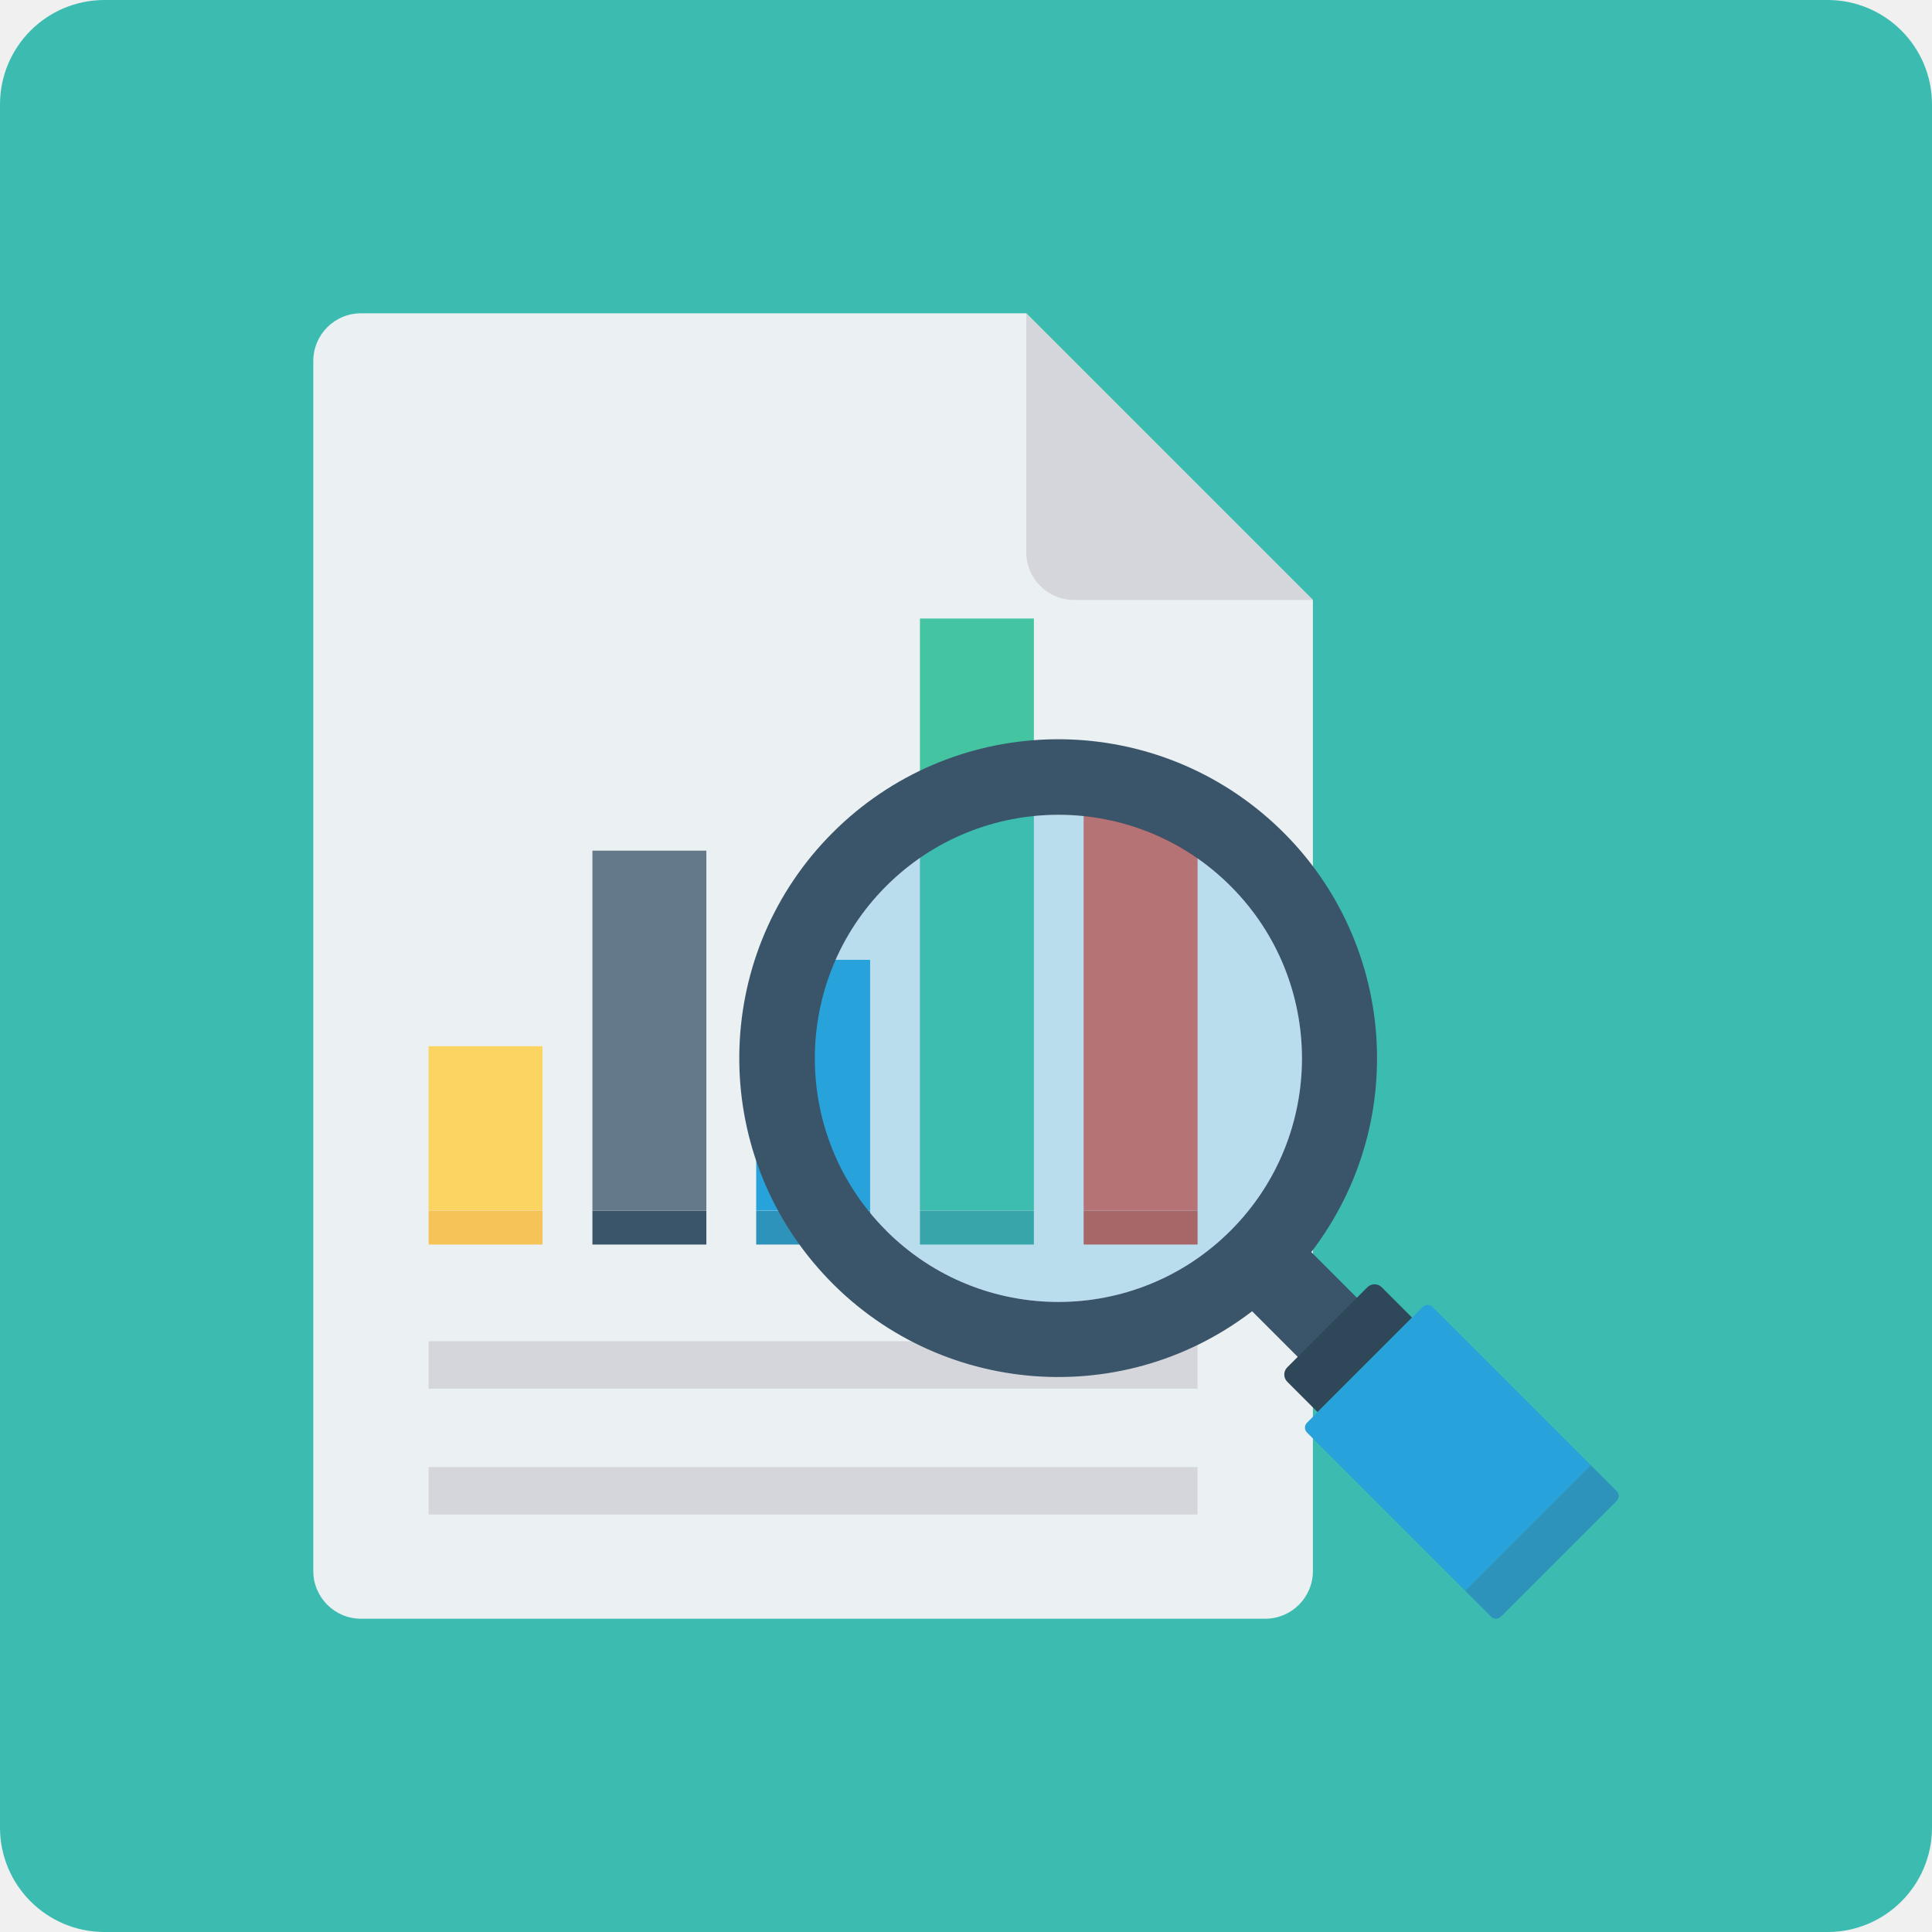
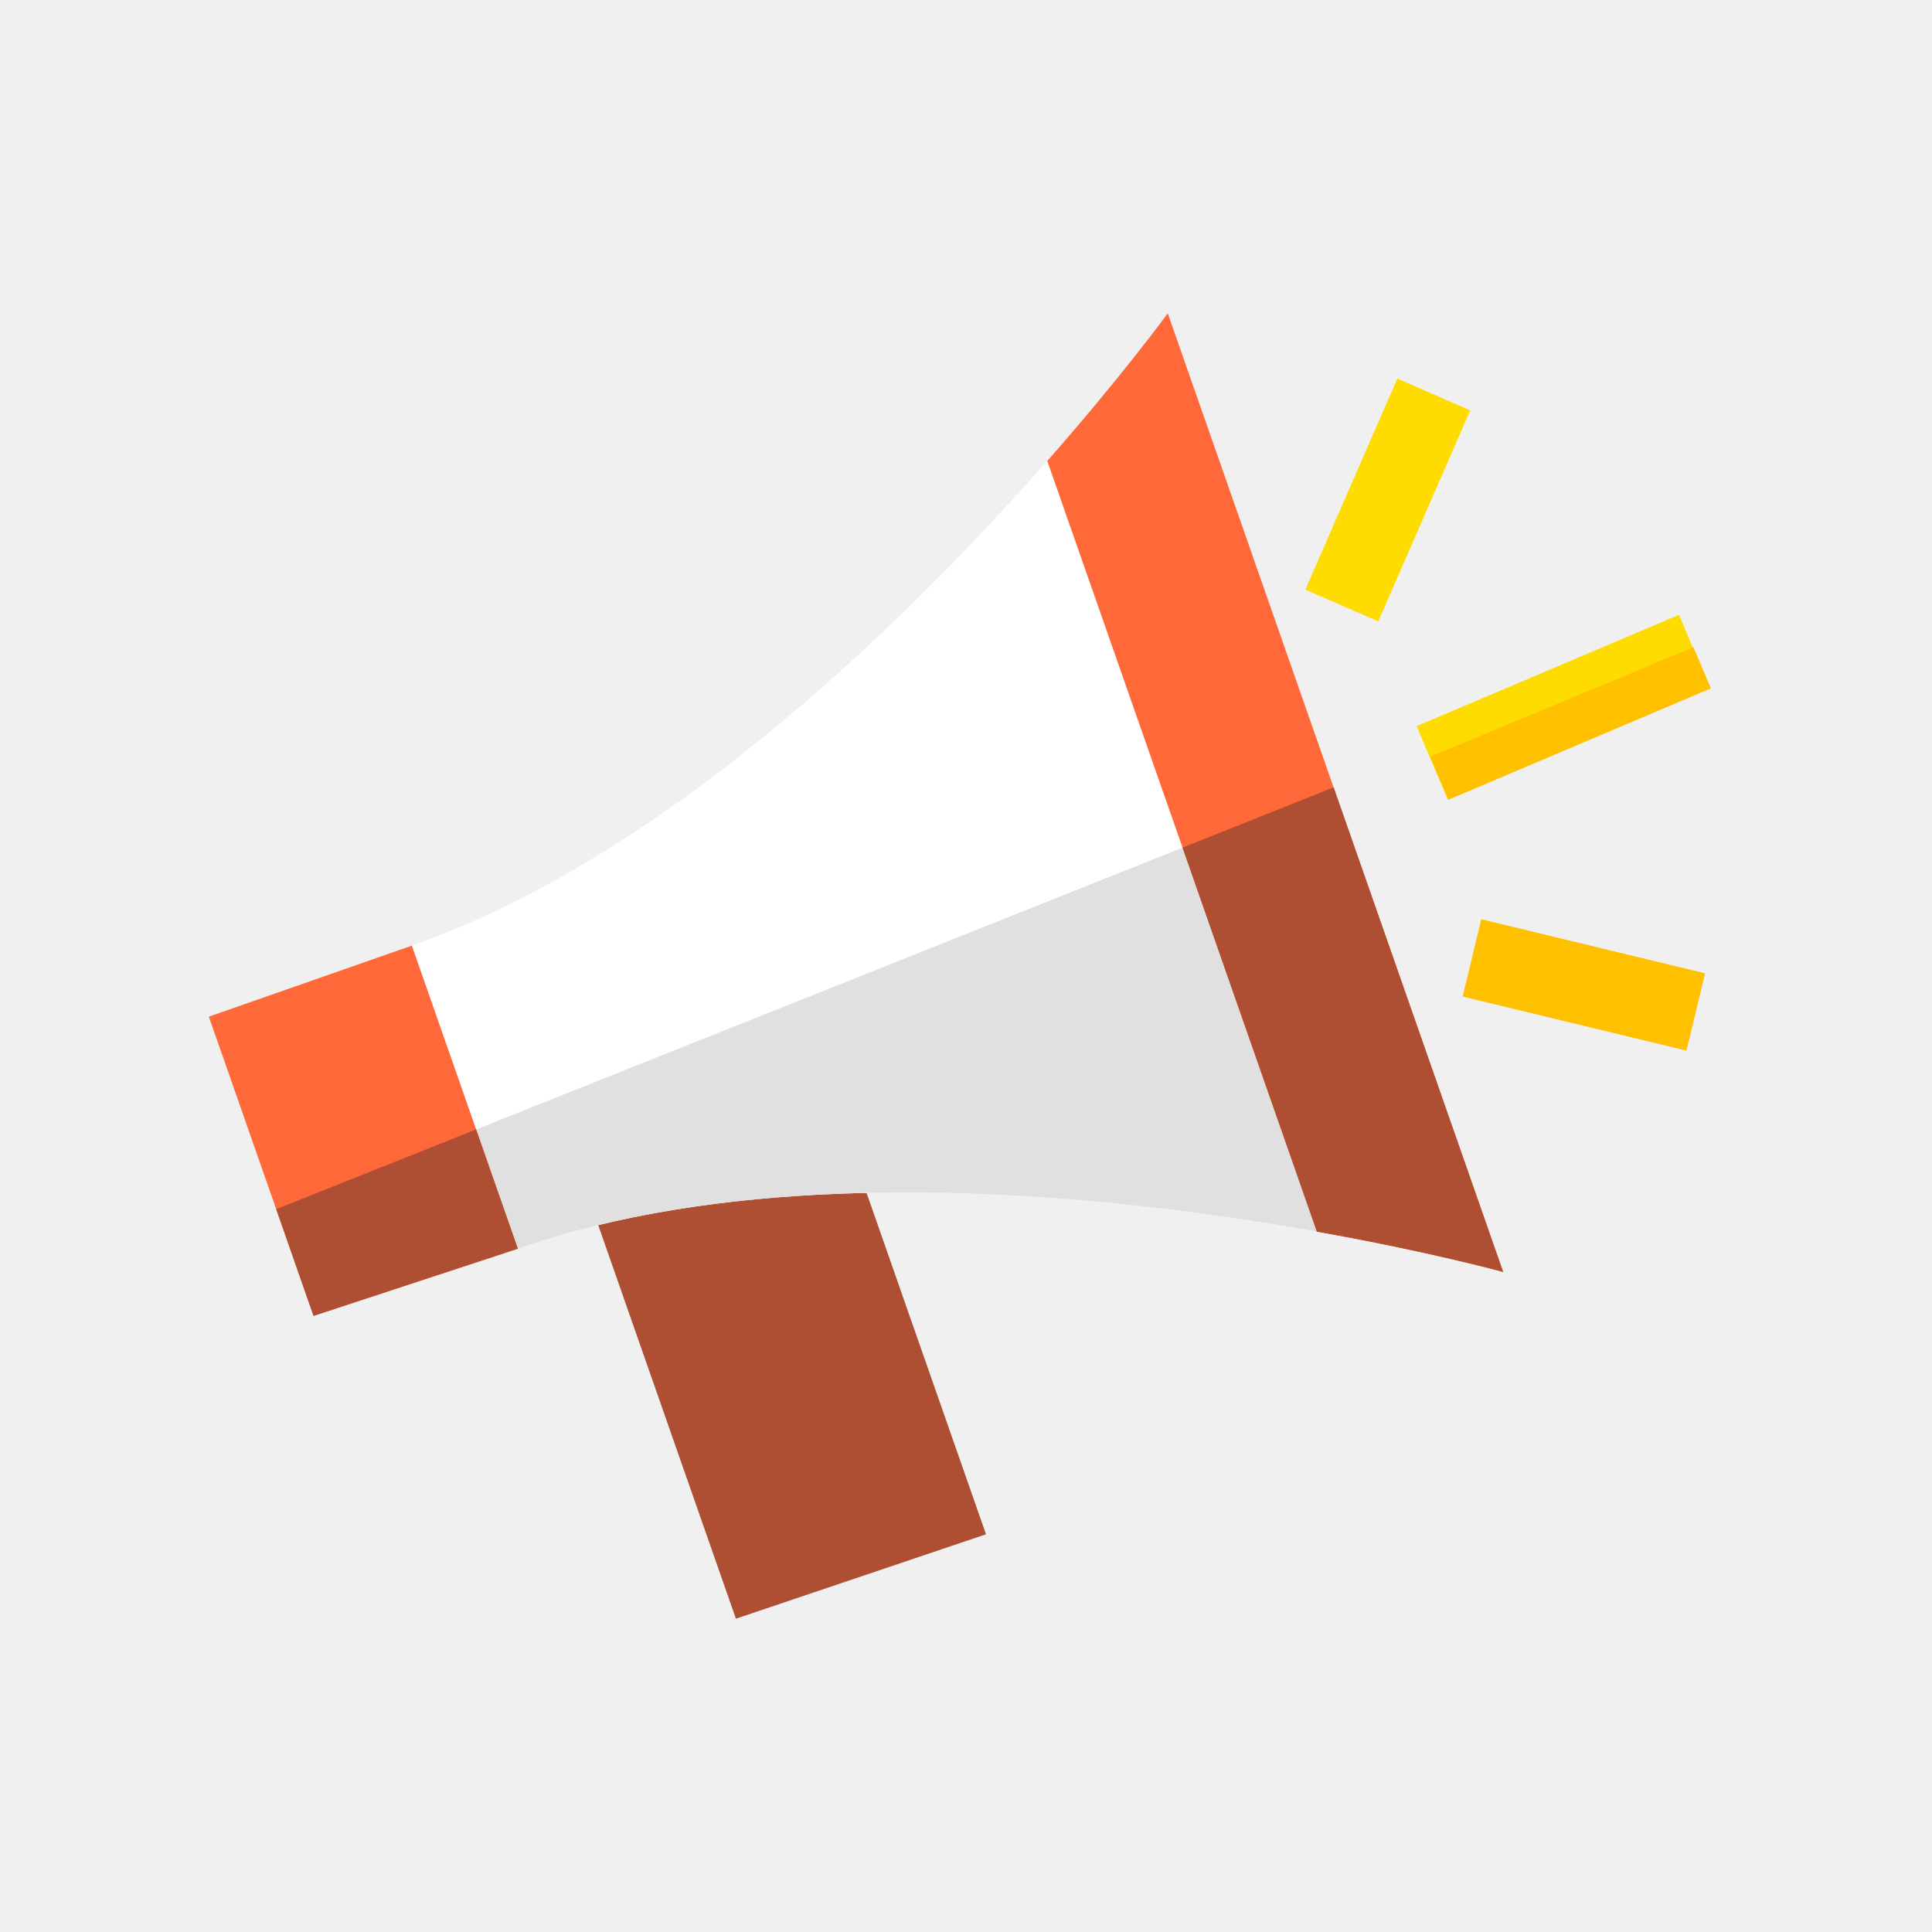
- <svg xmlns="http://www.w3.org/2000/svg" width="74" height="74" viewBox="0 0 74 74">
+ <svg xmlns="http://www.w3.org/2000/svg" id="prefix__Group_272" width="74" height="74" data-name="Group 272" viewBox="0 0 74 74">
  <defs>
    <style>
-             .prefix__cls-3{fill:#d5d6db}.prefix__cls-6{fill:#3a556a}.prefix__cls-8{fill:#2d93ba}.prefix__cls-9{fill:#27a2db}
+             .prefix__cls-2{fill:#ae4e32}.prefix__cls-5{fill:#ff6838}.prefix__cls-6{fill:#ffdc00}.prefix__cls-7{fill:#ffc000}
        </style>
  </defs>
-   <g id="prefix__Group_147" data-name="Group 147" transform="translate(-402 -725)">
-     <rect id="prefix__Rectangle_357" width="74" height="74" data-name="Rectangle 357" rx="4" transform="translate(402 725)" style="fill:#3cbcb0" />
-     <g id="prefix__research" transform="translate(309.04 632.04)">
-       <path id="prefix__Path_308" d="M132.268 104.96h-25.481a1.827 1.827 0 0 0-1.827 1.827v46.347a1.827 1.827 0 0 0 1.827 1.827h34.633a1.827 1.827 0 0 0 1.827-1.827v-37.195z" data-name="Path 308" style="fill:#ebf0f3" />
-       <path id="prefix__Path_309" d="M258.758 104.96v9.152a1.827 1.827 0 0 0 1.827 1.827h9.152z" class="prefix__cls-3" data-name="Path 309" transform="translate(-126.49)" />
-       <path id="prefix__Rectangle_424" d="M0 0H4.364V6.294H0z" data-name="Rectangle 424" transform="translate(109.376 133.033)" style="fill:#fcd462" />
-       <path id="prefix__Rectangle_425" d="M0 0H4.364V1.296H0z" data-name="Rectangle 425" transform="translate(109.376 139.333)" style="fill:#f6c358" />
-       <path id="prefix__Rectangle_426" d="M0 0H4.364V1.296H0z" class="prefix__cls-6" data-name="Rectangle 426" transform="translate(115.651 139.333)" />
-       <path id="prefix__Rectangle_427" d="M0 0H4.364V13.79H0z" data-name="Rectangle 427" transform="translate(115.651 125.542)" style="fill:#64798a" />
-       <path id="prefix__Rectangle_428" d="M0 0H4.364V1.296H0z" class="prefix__cls-8" data-name="Rectangle 428" transform="translate(121.924 139.333)" />
-       <path id="prefix__Rectangle_429" d="M0 0H4.364V9.605H0z" class="prefix__cls-9" data-name="Rectangle 429" transform="translate(121.924 129.724)" />
-       <path id="prefix__Rectangle_430" d="M0 0H4.364V22.676H0z" data-name="Rectangle 430" transform="translate(128.196 116.651)" style="fill:#44c4a1" />
-       <path id="prefix__Rectangle_431" d="M0 0H4.364V1.296H0z" data-name="Rectangle 431" transform="translate(128.196 139.333)" style="fill:#3ea69b" />
-       <path id="prefix__Rectangle_432" d="M0 0H4.364V15.983H0z" data-name="Rectangle 432" transform="translate(134.466 123.347)" style="fill:#e56353" />
-       <path id="prefix__Rectangle_433" d="M0 0H4.364V1.296H0z" data-name="Rectangle 433" transform="translate(134.466 139.333)" style="fill:#d15241" />
-       <g id="prefix__Group_137" data-name="Group 137" transform="translate(109.375 144.332)">
-         <path id="prefix__Rectangle_434" d="M0 0H29.454V1.818H0z" class="prefix__cls-3" data-name="Rectangle 434" />
-         <path id="prefix__Rectangle_435" d="M0 0H29.454V1.818H0z" class="prefix__cls-3" data-name="Rectangle 435" transform="translate(0 4.819)" />
-       </g>
-       <circle id="prefix__Ellipse_141" cx="9.329" cy="9.329" r="9.329" data-name="Ellipse 141" transform="translate(124.169 124.169)" style="opacity:.25;fill:#27a2db" />
-       <path id="prefix__Path_310" d="M216.535 218.8l1.946 1.946 2.266-2.266-1.946-1.946a12.214 12.214 0 1 0-2.266 2.266zm-14.017-3.09a9.329 9.329 0 1 1 13.194 0 9.329 9.329 0 0 1-13.195.001z" class="prefix__cls-6" data-name="Path 310" transform="translate(-75.616 -75.616)" />
-       <path id="prefix__Path_311" d="M314.54 317.605l3.065-3.065a.391.391 0 0 1 .553 0l1.162 1.162-3.62 3.618-1.162-1.162a.391.391 0 0 1 .002-.553z" data-name="Path 311" transform="translate(-172.274 -172.274)" style="fill:#2f4859" />
-       <path id="prefix__Path_312" d="M318.958 323.767a.266.266 0 0 1 0-.376l4.433-4.433a.266.266 0 0 1 .376 0l6.062 6.062-4.809 4.809z" class="prefix__cls-9" data-name="Path 312" transform="translate(-175.937 -175.937)" />
-       <path id="prefix__Path_313" d="M358.267 353.458l.991.991a.266.266 0 0 1 0 .376l-4.433 4.433a.266.266 0 0 1-.376 0l-.991-.991z" class="prefix__cls-8" data-name="Path 313" transform="translate(-204.376 -204.376)" />
-     </g>
-   </g>
+   <path id="prefix__Path_322" d="M170.15 299.464l-9.579 3.233-6.739-19.264 9.579-3.233z" class="prefix__cls-2" data-name="Path 322" transform="translate(-132.384 -240.697)" />
+   <path id="prefix__Path_323" d="M158.379 136.317s-22.533-6.209-37.738-.89l-4.061-11.608c15.2-5.319 28.953-24.22 28.953-24.22z" data-name="Path 323" transform="translate(-100.806 -87.6)" style="fill:#fff" />
+   <path id="prefix__Path_324" d="M132.753 231.937l1.6 4.568c15.2-5.319 37.738.89 37.738.89l-6.493-18.56z" data-name="Path 324" transform="translate(-114.515 -188.677)" style="fill:#e0e0e0" />
+   <path id="prefix__Path_325" d="M281.016 99.6s-1.721 2.364-4.615 5.655l10.326 29.518c4.314.768 7.134 1.545 7.134 1.545z" class="prefix__cls-5" data-name="Path 325" transform="translate(-236.288 -87.6)" />
+   <path id="prefix__Path_326" d="M310.425 221.142l5.145 14.707c4.314.768 7.134 1.545 7.134 1.545l-6.493-18.56z" class="prefix__cls-2" data-name="Path 326" transform="translate(-265.13 -188.676)" />
+   <path id="prefix__Path_327" d="M69.535 272.825l7.826-2.573-4.061-11.608-7.775 2.72z" class="prefix__cls-5" data-name="Path 327" transform="translate(-57.526 -222.424)" />
+   <path id="prefix__Path_328" d="M82.468 307.927l1.429 4.086 7.826-2.573-1.6-4.568z" class="prefix__cls-2" data-name="Path 328" transform="translate(-71.888 -261.612)" />
+   <path id="prefix__Rectangle_438" d="M0 0H3.046V10.917H0z" class="prefix__cls-6" data-name="Rectangle 438" transform="scale(-1) rotate(67 -4.596 -57.197)" />
+   <path id="prefix__Path_329" d="M383.473 185.17l-.668-1.575-10.081 4.193.7 1.646z" class="prefix__cls-7" data-name="Path 329" transform="translate(-317.942 -158.804)" />
+   <path id="prefix__Rectangle_439" d="M0 0H3.046V8.819H0z" class="prefix__cls-6" data-name="Rectangle 439" transform="rotate(-156.447 28.876 6.398)" />
+   <path id="prefix__Rectangle_440" d="M0 0H8.819V3.046H0z" class="prefix__cls-7" data-name="Rectangle 440" transform="rotate(-166.42 34.693 16.275)" />
</svg>
